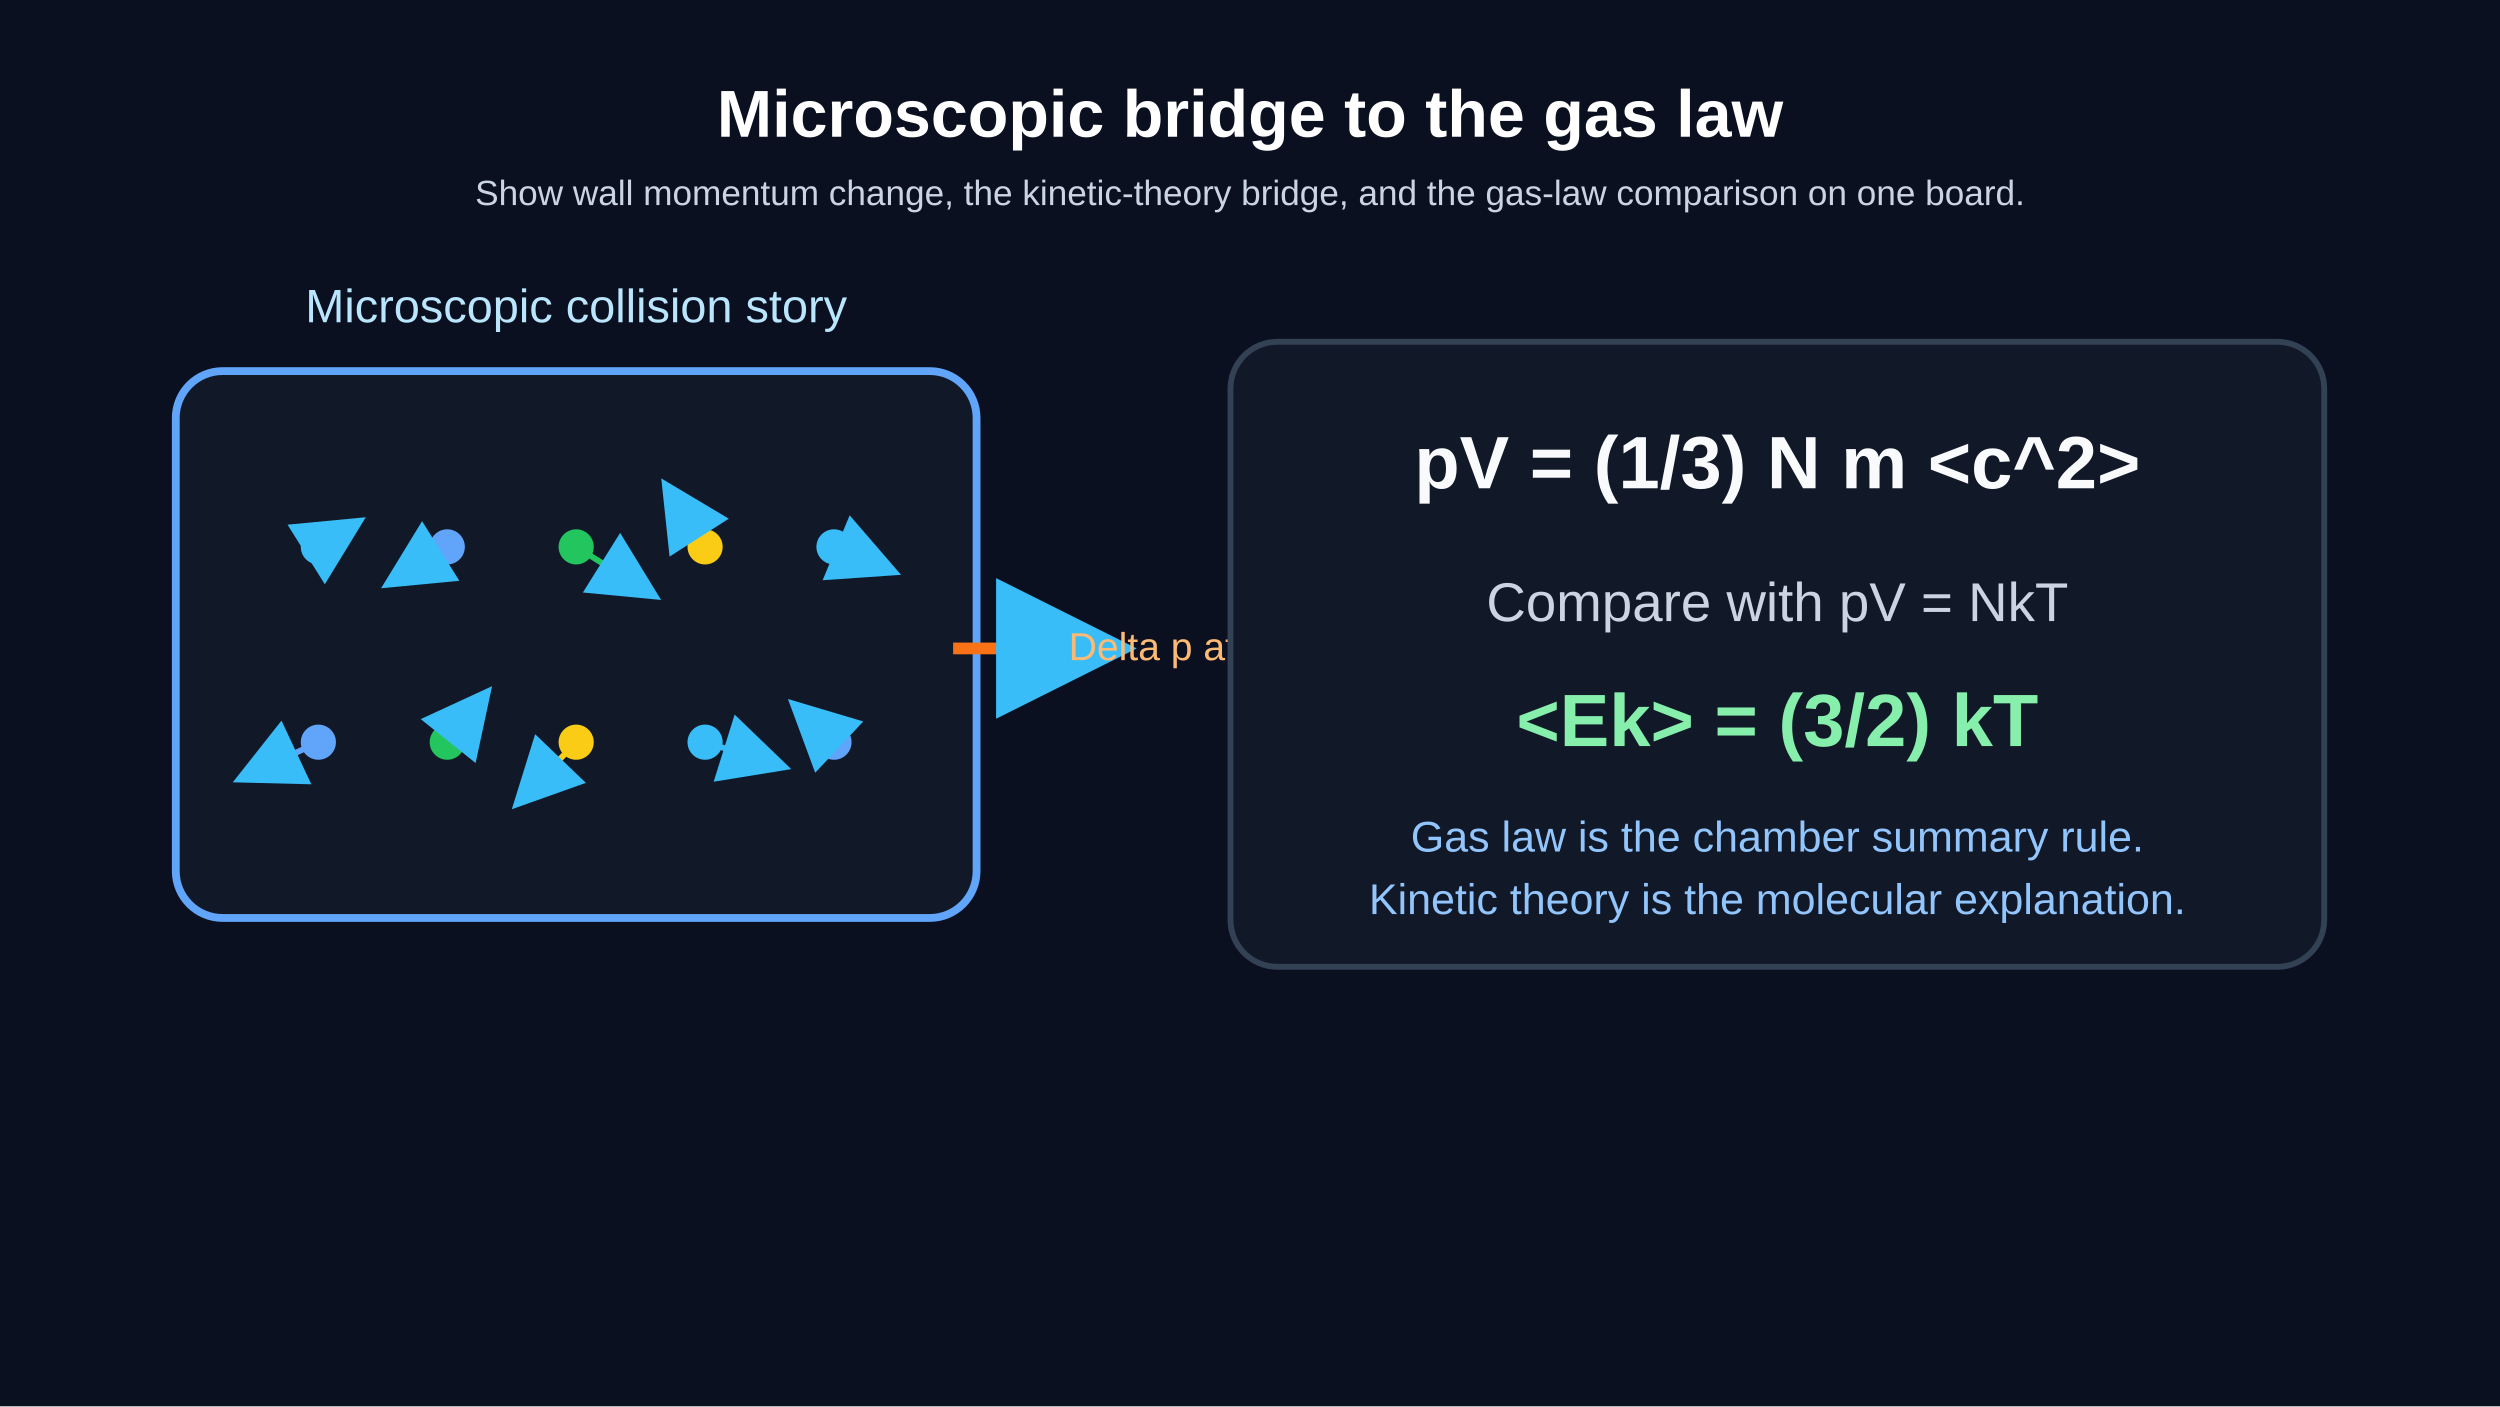
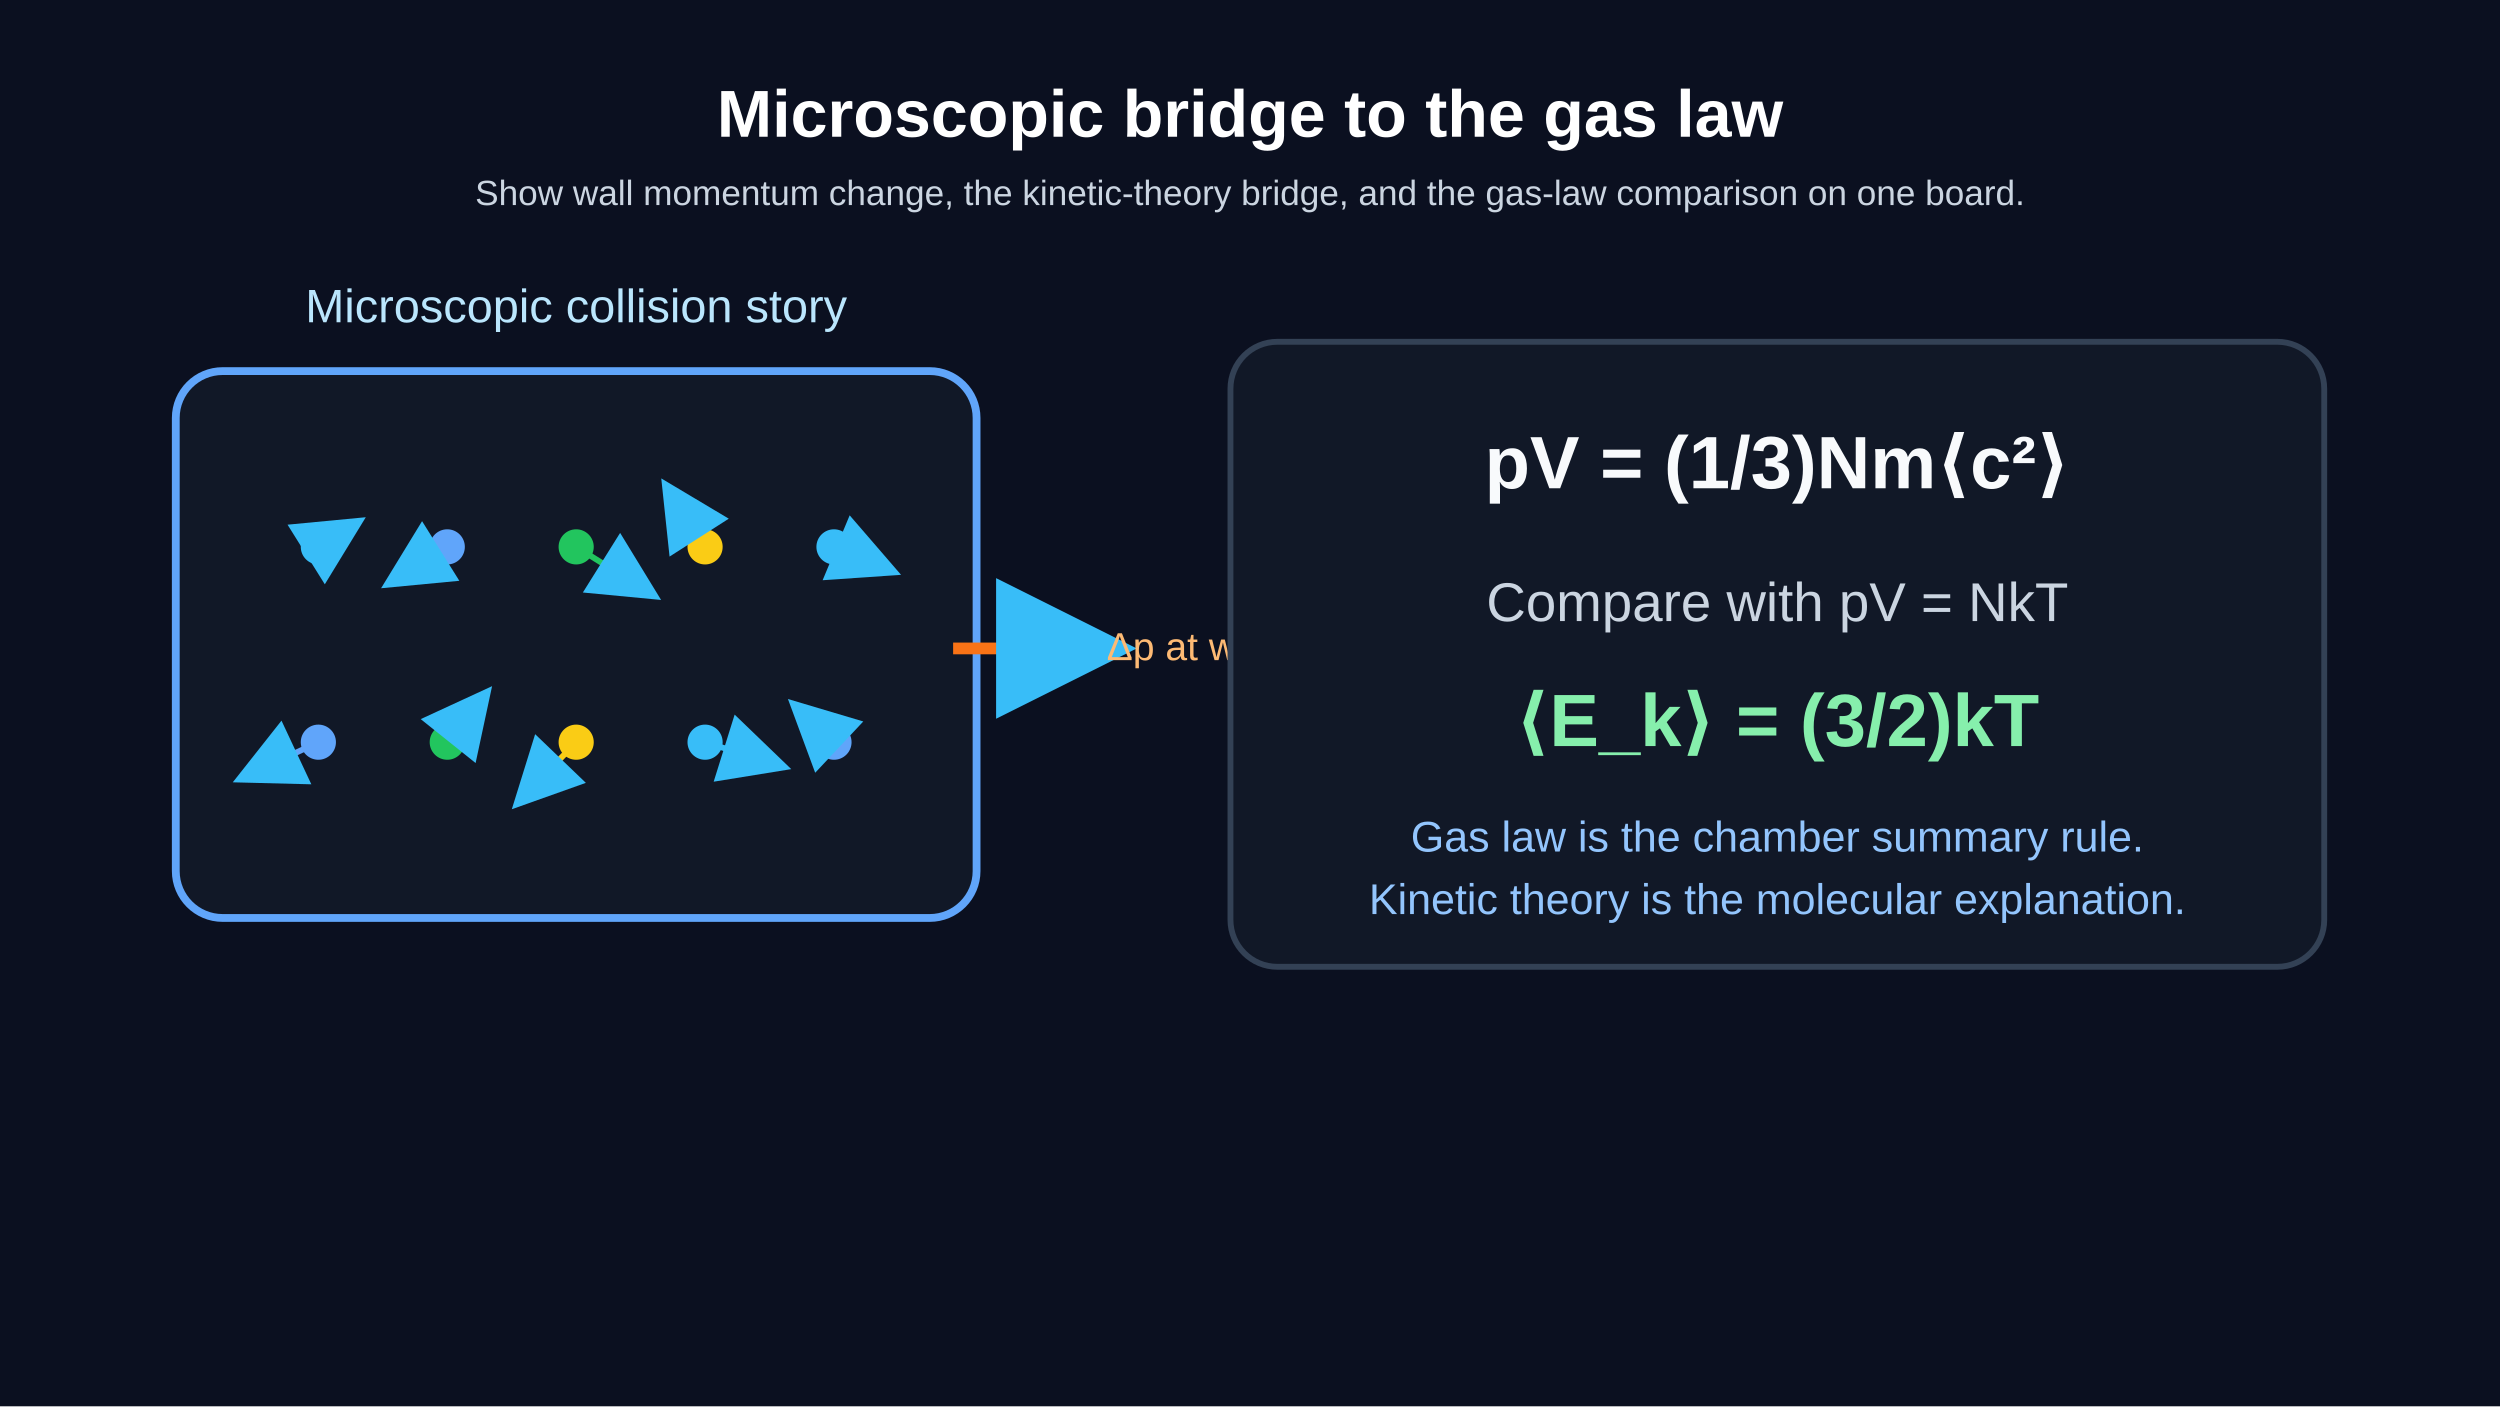
<svg xmlns="http://www.w3.org/2000/svg" width="1280" height="720" viewBox="0 0 1280 720">
  <defs>
    <marker id="thermal-arrow" markerWidth="12" markerHeight="12" refX="10" refY="6" orient="auto" markerUnits="strokeWidth">
      <path d="M 0 0 L 12 6 L 0 12 z" fill="#38bdf8" />
    </marker>
  </defs>
  <rect width="100%" height="100%" fill="#0b1020" />
  <text x="640.00" y="70.00" fill="white" text-anchor="middle" font-size="34" font-family="Arial" font-weight="bold">Microscopic bridge to the gas law</text>
  <text x="640.00" y="105.00" fill="#cbd5e1" text-anchor="middle" font-size="18" font-family="Arial" font-weight="normal">Show wall momentum change, the kinetic-theory bridge, and the gas-law comparison on one board.</text>
  <rect x="90.00" y="190.00" width="410.00" height="280.00" rx="24" fill="#111827" stroke="#60a5fa" stroke-width="4" />
  <text x="295.00" y="165.00" fill="#bae6fd" text-anchor="middle" font-size="24" font-family="Arial" font-weight="normal">Microscopic collision story</text>
  <circle cx="163.00" cy="280.00" r="9.00" fill="#38bdf8" stroke="#38bdf8" stroke-width="0" />
  <line x1="163.00" y1="280.00" x2="182.20" y2="268.00" stroke="#38bdf8" stroke-width="3" marker-end="url(#thermal-arrow)" />
  <circle cx="229.00" cy="280.00" r="9.00" fill="#60a5fa" stroke="#60a5fa" stroke-width="0" />
  <line x1="229.00" y1="280.00" x2="200.20" y2="298.00" stroke="#60a5fa" stroke-width="3" marker-end="url(#thermal-arrow)" />
  <circle cx="295.00" cy="280.00" r="9.00" fill="#22c55e" stroke="#22c55e" stroke-width="0" />
  <line x1="295.00" y1="280.00" x2="333.40" y2="304.00" stroke="#22c55e" stroke-width="3" marker-end="url(#thermal-arrow)" />
  <circle cx="361.00" cy="280.00" r="9.00" fill="#facc15" stroke="#facc15" stroke-width="0" />
  <line x1="361.00" y1="280.00" x2="341.80" y2="250.00" stroke="#facc15" stroke-width="3" marker-end="url(#thermal-arrow)" />
  <circle cx="427.00" cy="280.00" r="9.00" fill="#38bdf8" stroke="#38bdf8" stroke-width="0" />
  <line x1="427.00" y1="280.00" x2="455.80" y2="292.00" stroke="#38bdf8" stroke-width="3" marker-end="url(#thermal-arrow)" />
  <circle cx="163.00" cy="380.00" r="9.00" fill="#60a5fa" stroke="#60a5fa" stroke-width="0" />
  <line x1="163.00" y1="380.00" x2="124.60" y2="398.00" stroke="#60a5fa" stroke-width="3" marker-end="url(#thermal-arrow)" />
  <circle cx="229.00" cy="380.00" r="9.00" fill="#22c55e" stroke="#22c55e" stroke-width="0" />
  <line x1="229.00" y1="380.00" x2="248.20" y2="356.00" stroke="#22c55e" stroke-width="3" marker-end="url(#thermal-arrow)" />
  <circle cx="295.00" cy="380.00" r="9.00" fill="#facc15" stroke="#facc15" stroke-width="0" />
  <line x1="295.00" y1="380.00" x2="266.20" y2="410.00" stroke="#facc15" stroke-width="3" marker-end="url(#thermal-arrow)" />
  <circle cx="361.00" cy="380.00" r="9.00" fill="#38bdf8" stroke="#38bdf8" stroke-width="0" />
  <line x1="361.00" y1="380.00" x2="399.40" y2="392.00" stroke="#38bdf8" stroke-width="3" marker-end="url(#thermal-arrow)" />
  <circle cx="427.00" cy="380.00" r="9.00" fill="#60a5fa" stroke="#60a5fa" stroke-width="0" />
  <line x1="427.00" y1="380.00" x2="407.80" y2="362.00" stroke="#60a5fa" stroke-width="3" marker-end="url(#thermal-arrow)" />
  <line x1="488.00" y1="332.00" x2="570.00" y2="332.00" stroke="#f97316" stroke-width="6" marker-end="url(#thermal-arrow)" />
-   <text x="610.00" y="338.00" fill="#fdba74" text-anchor="middle" font-size="20" font-family="Arial" font-weight="normal">Delta p at wall</text>
+   <text x="610.00" y="338.00" fill="#fdba74" text-anchor="middle" font-size="20" font-family="Arial" font-weight="normal">Δp at wall</text>
  <rect x="630.00" y="175.00" width="560.00" height="320.00" rx="24" fill="#111827" stroke="#334155" stroke-width="3" />
-   <text x="910.00" y="250.00" fill="#f8fafc" text-anchor="middle" font-size="38" font-family="Arial" font-weight="bold">pV = (1/3) N m &lt;c^2&gt;</text>
+   <text x="910.00" y="250.00" fill="#f8fafc" text-anchor="middle" font-size="38" font-family="Arial" font-weight="bold">pV = (1/3)Nm⟨c²⟩</text>
  <text x="910.00" y="318.00" fill="#cbd5e1" text-anchor="middle" font-size="28" font-family="Arial" font-weight="normal">Compare with pV = NkT</text>
-   <text x="910.00" y="382.00" fill="#86efac" text-anchor="middle" font-size="38" font-family="Arial" font-weight="bold">&lt;Ek&gt; = (3/2) kT</text>
+   <text x="910.00" y="382.00" fill="#86efac" text-anchor="middle" font-size="38" font-family="Arial" font-weight="bold">⟨E_k⟩ = (3/2)kT</text>
  <text x="910.00" y="436.00" fill="#93c5fd" text-anchor="middle" font-size="22" font-family="Arial" font-weight="normal">Gas law is the chamber summary rule.</text>
  <text x="910.00" y="468.00" fill="#93c5fd" text-anchor="middle" font-size="22" font-family="Arial" font-weight="normal">Kinetic theory is the molecular explanation.</text>
</svg>
